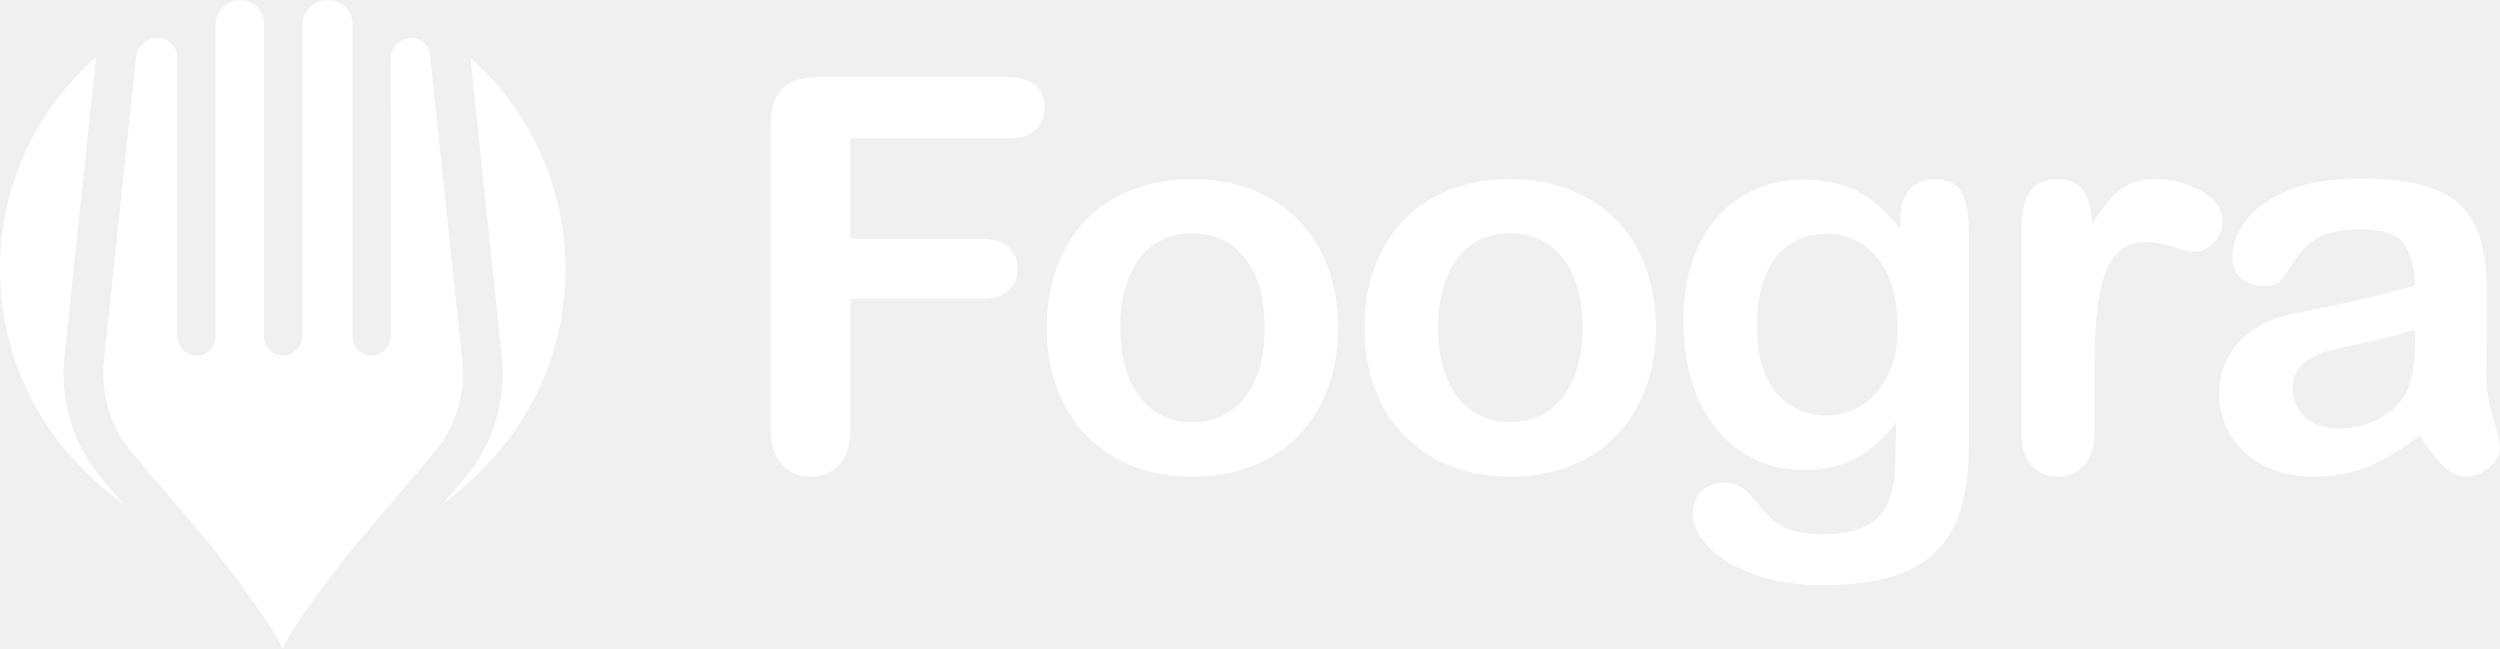
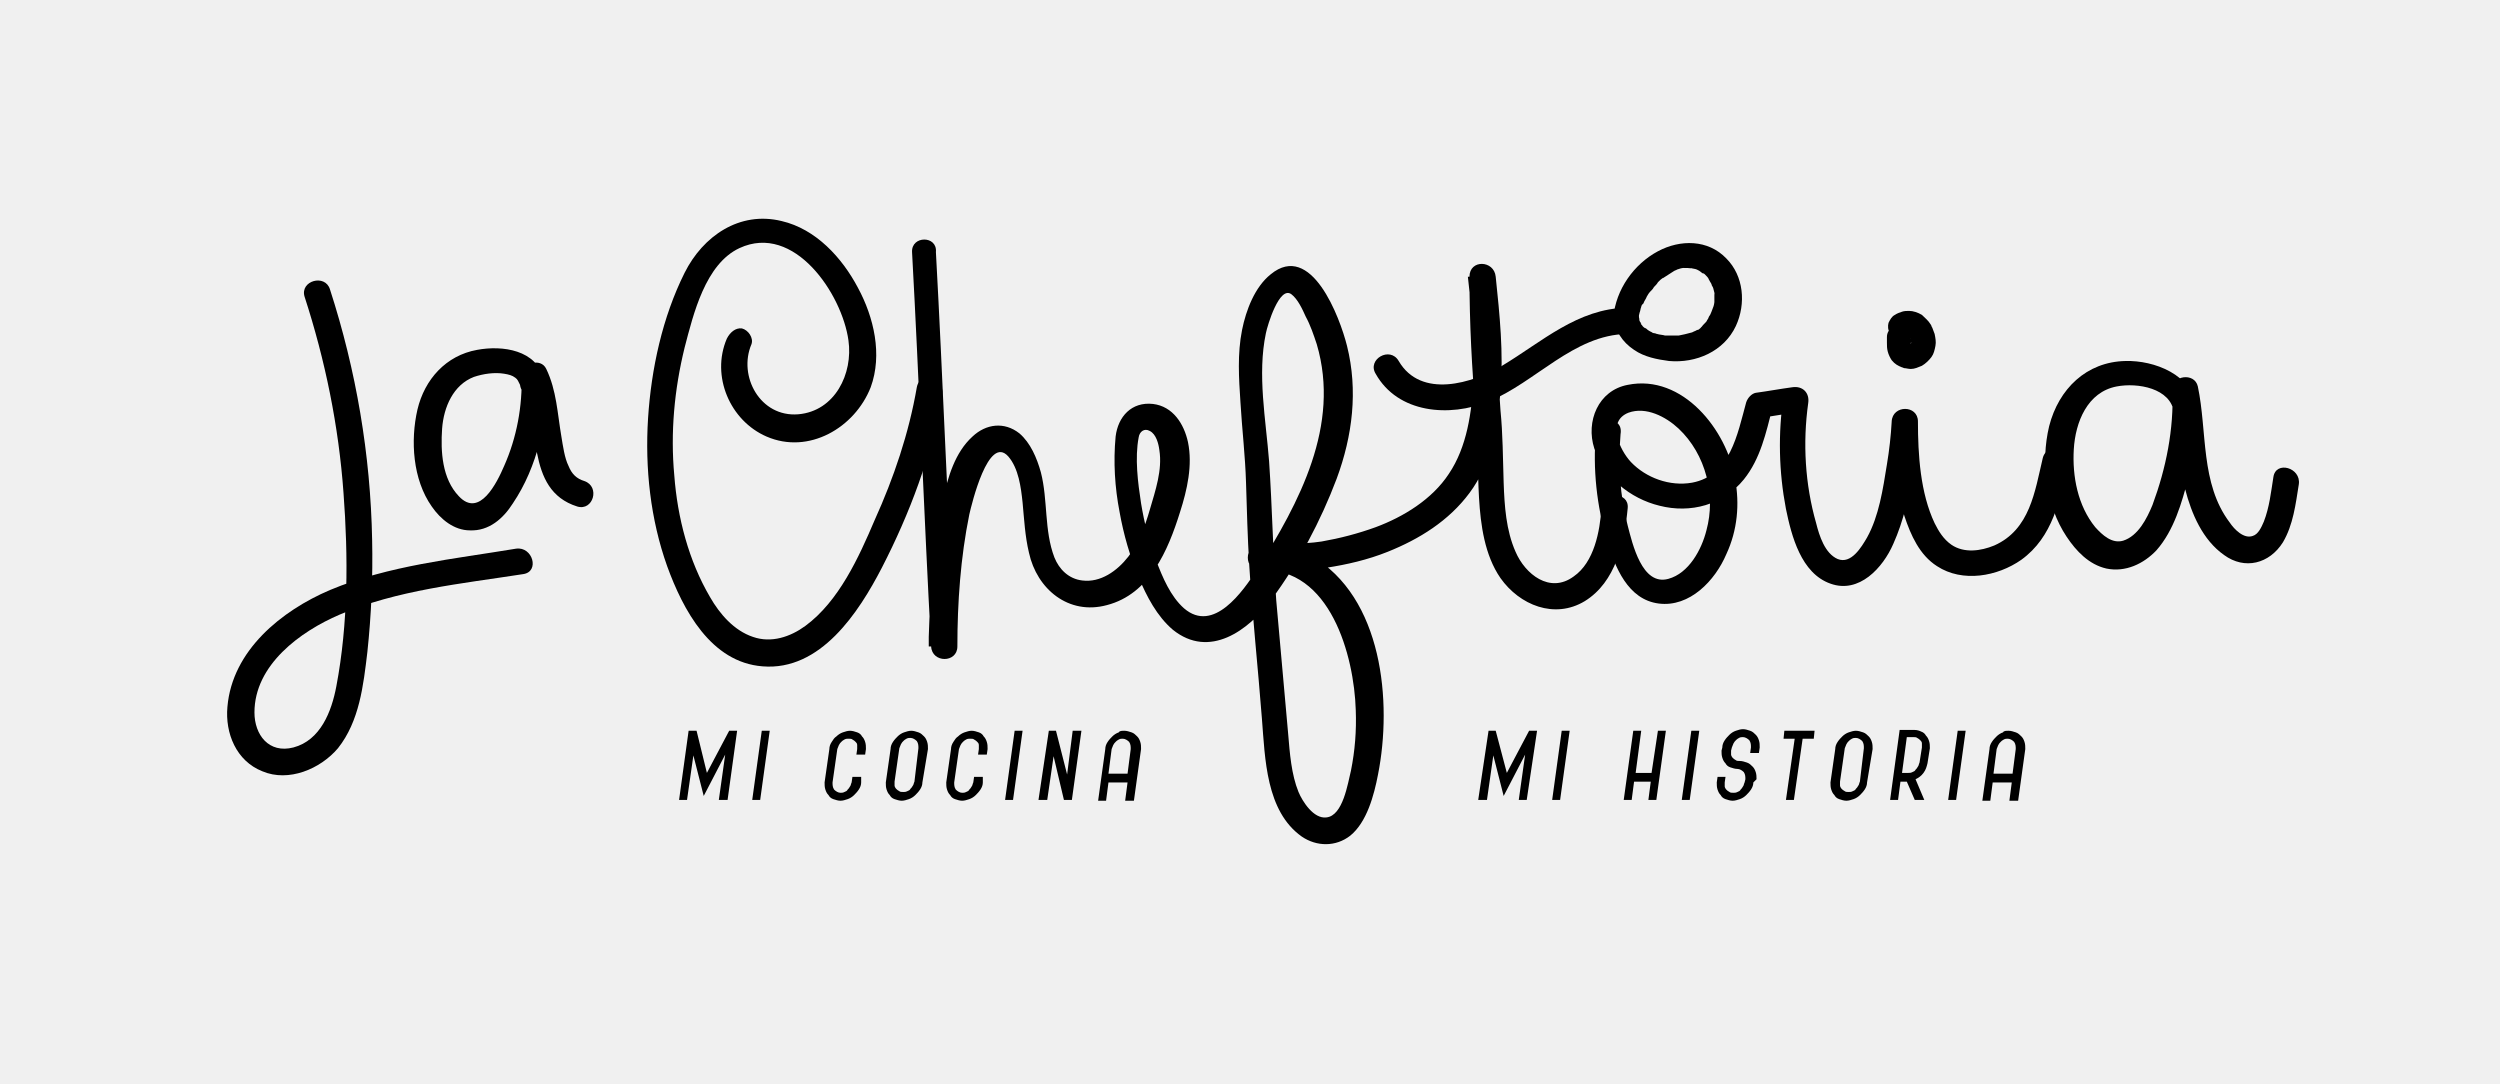
- <svg xmlns="http://www.w3.org/2000/svg" version="1.1" id="Layer_1" x="0px" y="0px" width="135px" height="35px" viewBox="0 0 135 35" enable-background="new 0 0 135 35" xml:space="preserve">
-   <g>
-     <path fill="#FFFFFF" d="M54.385,7.471h-8.466v5.427h7.078c0.656,0,1.146,0.148,1.469,0.441c0.323,0.295,0.485,0.688,0.485,1.18   c0,0.492-0.164,0.882-0.493,1.172c-0.328,0.289-0.815,0.434-1.461,0.434h-7.078v6.991c0,0.888-0.2,1.545-0.6,1.976   c-0.401,0.429-0.915,0.643-1.542,0.643c-0.637,0-1.156-0.216-1.556-0.65c-0.401-0.434-0.601-1.091-0.601-1.968V6.792   c0-0.618,0.092-1.122,0.275-1.512c0.183-0.392,0.471-0.676,0.861-0.854c0.391-0.179,0.89-0.268,1.498-0.268h10.131   c0.686,0,1.195,0.152,1.527,0.456c0.333,0.304,0.499,0.701,0.499,1.194c0,0.502-0.166,0.905-0.499,1.209   C55.58,7.32,55.071,7.471,54.385,7.471z" />
-     <path fill="#FFFFFF" d="M72.258,17.703c0,1.178-0.185,2.264-0.552,3.257c-0.366,0.994-0.896,1.848-1.591,2.562   c-0.695,0.713-1.525,1.261-2.49,1.642c-0.964,0.382-2.05,0.571-3.256,0.571c-1.197,0-2.272-0.192-3.228-0.578   c-0.956-0.386-1.783-0.938-2.482-1.657s-1.23-1.567-1.592-2.548c-0.362-0.979-0.542-2.062-0.542-3.249   c0-1.196,0.183-2.291,0.55-3.284c0.366-0.994,0.892-1.844,1.577-2.548c0.685-0.703,1.515-1.246,2.49-1.627   c0.975-0.381,2.05-0.572,3.228-0.572c1.196,0,2.282,0.193,3.256,0.579c0.975,0.386,1.81,0.936,2.504,1.65   c0.695,0.713,1.223,1.562,1.584,2.547C72.075,15.432,72.258,16.518,72.258,17.703z M68.291,17.703c0-1.61-0.354-2.865-1.063-3.762   c-0.709-0.898-1.663-1.346-2.858-1.346c-0.772,0-1.452,0.2-2.041,0.601c-0.589,0.401-1.042,0.991-1.361,1.773   c-0.318,0.782-0.477,1.693-0.477,2.734c0,1.033,0.156,1.935,0.47,2.708c0.313,0.771,0.762,1.361,1.346,1.771   c0.584,0.411,1.271,0.615,2.062,0.615c1.196,0,2.149-0.45,2.858-1.353C67.937,20.543,68.291,19.295,68.291,17.703z" />
-     <path fill="#FFFFFF" d="M89.419,17.703c0,1.178-0.184,2.264-0.551,3.257c-0.366,0.994-0.896,1.848-1.591,2.562   c-0.694,0.713-1.525,1.261-2.49,1.642c-0.965,0.382-2.051,0.571-3.256,0.571c-1.196,0-2.272-0.192-3.228-0.578   s-1.783-0.938-2.482-1.657s-1.231-1.567-1.593-2.548c-0.362-0.979-0.542-2.062-0.542-3.249c0-1.196,0.184-2.291,0.551-3.284   c0.366-0.994,0.893-1.844,1.577-2.548c0.686-0.703,1.514-1.246,2.489-1.627c0.976-0.381,2.05-0.572,3.228-0.572   c1.196,0,2.282,0.193,3.256,0.579c0.975,0.386,1.81,0.936,2.504,1.65c0.695,0.713,1.222,1.562,1.584,2.547   S89.419,16.518,89.419,17.703z M85.454,17.703c0-1.61-0.355-2.865-1.065-3.762c-0.709-0.898-1.661-1.346-2.857-1.346   c-0.772,0-1.452,0.2-2.04,0.601c-0.59,0.401-1.043,0.991-1.361,1.773c-0.319,0.782-0.479,1.693-0.479,2.734   c0,1.033,0.157,1.935,0.472,2.708c0.312,0.771,0.763,1.361,1.345,1.771c0.584,0.411,1.272,0.615,2.063,0.615   c1.196,0,2.148-0.45,2.857-1.353C85.099,20.543,85.454,19.295,85.454,17.703z" />
-     <path fill="#FFFFFF" d="M106.32,12.566v11.477c0,1.312-0.141,2.441-0.42,3.386c-0.28,0.946-0.729,1.728-1.346,2.346   c-0.617,0.617-1.426,1.075-2.424,1.375c-0.999,0.299-2.242,0.448-3.727,0.448c-1.36,0-2.577-0.19-3.647-0.571   c-1.071-0.381-1.896-0.874-2.475-1.476c-0.58-0.604-0.869-1.224-0.869-1.861c0-0.482,0.164-0.875,0.491-1.179   c0.329-0.304,0.724-0.456,1.188-0.456c0.578,0,1.086,0.256,1.52,0.767c0.213,0.261,0.431,0.523,0.658,0.789   c0.226,0.266,0.478,0.492,0.753,0.68c0.274,0.188,0.605,0.328,0.991,0.42s0.829,0.138,1.331,0.138c1.022,0,1.816-0.142,2.381-0.427   s0.961-0.683,1.186-1.194c0.228-0.511,0.36-1.059,0.398-1.643c0.039-0.584,0.068-1.521,0.087-2.815   c-0.607,0.851-1.309,1.497-2.105,1.94c-0.796,0.444-1.743,0.666-2.843,0.666c-1.322,0-2.479-0.338-3.467-1.015   c-0.99-0.675-1.749-1.62-2.28-2.836c-0.53-1.215-0.796-2.619-0.796-4.211c0-1.187,0.162-2.258,0.485-3.213   c0.323-0.956,0.784-1.76,1.383-2.417s1.288-1.151,2.068-1.484c0.782-0.333,1.642-0.499,2.577-0.499   c1.119,0,2.089,0.215,2.908,0.644c0.82,0.429,1.582,1.102,2.288,2.019v-0.536c0-0.685,0.168-1.215,0.505-1.592   c0.339-0.375,0.772-0.564,1.303-0.564c0.763,0,1.27,0.25,1.52,0.746C106.195,10.914,106.32,11.631,106.32,12.566z M94.873,17.574   c0,1.601,0.349,2.812,1.049,3.632c0.698,0.82,1.604,1.23,2.713,1.23c0.657,0,1.277-0.177,1.859-0.528   c0.585-0.353,1.06-0.883,1.427-1.592c0.366-0.709,0.549-1.57,0.549-2.584c0-1.611-0.354-2.865-1.062-3.763   c-0.71-0.896-1.644-1.345-2.801-1.345c-1.129,0-2.033,0.429-2.714,1.287C95.212,14.771,94.873,15.992,94.873,17.574z" />
-     <path fill="#FFFFFF" d="M113.105,20.034v3.299c0,0.802-0.188,1.402-0.564,1.803c-0.377,0.4-0.854,0.6-1.434,0.6   c-0.568,0-1.036-0.202-1.404-0.607c-0.366-0.405-0.549-1.003-0.549-1.795V12.334c0-1.775,0.642-2.663,1.925-2.663   c0.656,0,1.129,0.208,1.418,0.623c0.289,0.416,0.449,1.028,0.479,1.838c0.472-0.81,0.957-1.422,1.454-1.838   c0.496-0.414,1.16-0.623,1.989-0.623c0.83,0,1.636,0.208,2.417,0.623c0.782,0.416,1.173,0.965,1.173,1.65   c0,0.482-0.166,0.881-0.5,1.193c-0.332,0.314-0.691,0.47-1.077,0.47c-0.145,0-0.495-0.089-1.05-0.268   c-0.556-0.179-1.045-0.267-1.469-0.267c-0.58,0-1.052,0.151-1.418,0.455c-0.367,0.305-0.651,0.755-0.854,1.354   c-0.203,0.598-0.343,1.309-0.42,2.134C113.144,17.841,113.105,18.848,113.105,20.034z" />
-     <path fill="#FFFFFF" d="M130.672,23.507c-0.955,0.743-1.879,1.3-2.771,1.672c-0.892,0.371-1.894,0.557-3.003,0.557   c-1.013,0-1.902-0.199-2.67-0.6c-0.767-0.4-1.358-0.943-1.772-1.629c-0.416-0.685-0.623-1.428-0.623-2.228   c0-1.081,0.343-2.004,1.027-2.765c0.686-0.763,1.627-1.274,2.823-1.534c0.25-0.058,0.872-0.189,1.866-0.391   c0.994-0.203,1.846-0.388,2.555-0.557c0.709-0.169,1.479-0.375,2.308-0.616c-0.048-1.042-0.257-1.806-0.629-2.294   c-0.371-0.487-1.141-0.73-2.308-0.73c-1.004,0-1.759,0.14-2.267,0.42c-0.506,0.28-0.939,0.7-1.302,1.259   c-0.361,0.56-0.618,0.929-0.767,1.107c-0.15,0.179-0.471,0.268-0.963,0.268c-0.444,0-0.827-0.142-1.15-0.427   s-0.485-0.648-0.485-1.092c0-0.694,0.246-1.371,0.738-2.026c0.492-0.657,1.259-1.196,2.302-1.622   c1.041-0.425,2.34-0.636,3.894-0.636c1.736,0,3.101,0.205,4.096,0.614c0.993,0.411,1.695,1.06,2.105,1.947   c0.409,0.888,0.615,2.064,0.615,3.531c0,0.927-0.004,1.713-0.008,2.359c-0.005,0.646-0.012,1.364-0.021,2.156   c0,0.742,0.123,1.518,0.368,2.323c0.247,0.806,0.37,1.323,0.37,1.556c0,0.405-0.191,0.773-0.572,1.107   c-0.382,0.332-0.812,0.498-1.295,0.498c-0.405,0-0.806-0.189-1.201-0.571C131.536,24.783,131.116,24.231,130.672,23.507z    M130.411,17.791c-0.578,0.211-1.42,0.436-2.525,0.672c-1.104,0.237-1.868,0.41-2.294,0.521c-0.425,0.111-0.83,0.328-1.216,0.651   s-0.578,0.775-0.578,1.354c0,0.599,0.227,1.106,0.68,1.526c0.454,0.42,1.047,0.63,1.78,0.63c0.781,0,1.503-0.171,2.164-0.514   c0.66-0.342,1.146-0.784,1.455-1.324c0.356-0.599,0.534-1.582,0.534-2.952V17.791z" />
-   </g>
-   <g>
-     <path fill="#FFFFFF" d="M5.519,25.867L6.7,27.262c-0.824-0.607-1.675-1.33-2.556-2.268C1.575,22.266,0,18.588,0,14.537   C0,9.97,2.004,5.869,5.189,3.078L3.471,19.339c-0.049,0.479-0.056,0.938-0.014,1.374C3.557,22.624,4.266,24.406,5.519,25.867z" />
-     <path fill="#FFFFFF" d="M23.419,24.471l-3.922,4.603c-0.606,0.718-3.433,4.252-4.23,5.927l-0.007-0.007   c-0.715-1.503-3.581-5.204-4.188-5.92L7.15,24.471c-0.945-1.108-1.489-2.469-1.553-3.914c-0.036-0.322-0.029-0.658,0.007-0.996   L7.343,3.12C7.4,2.512,7.895,2.054,8.496,2.054c0.007,0,0.007,0,0.014,0h0.008c0.586,0,1.066,0.479,1.059,1.066v15.054   c0,0.078,0.007,0.164,0.036,0.229c0.101,0.457,0.508,0.801,0.995,0.801c0.573,0,1.03-0.465,1.03-1.029V1.346   c0-0.358,0.144-0.701,0.395-0.944C12.289,0.144,12.633,0,12.983,0c0.708,0.007,1.274,0.573,1.274,1.274v16.899   c0,0.564,0.458,1.022,1.023,1.022c0.008,0,0.008,0,0.008,0c0.565,0,1.03-0.466,1.03-1.03V1.41c0-0.78,0.616-1.403,1.389-1.403   c0,0,0.007,0,0.014,0h0.021c0.344,0,0.673,0.137,0.91,0.38c0.25,0.243,0.386,0.579,0.386,0.937L19.031,17.55l0.007,0.616   c0,0.564,0.458,1.03,1.031,1.03c0,0,0.007,0,0.015,0c0.551,0,1.009-0.458,1.009-1.022l0.008-0.123L21.093,3.178   c0-0.301,0.115-0.58,0.329-0.794c0.208-0.215,0.501-0.337,0.802-0.337c0.516,0,0.945,0.394,0.995,0.909l1.753,16.604   c0.007,0.072,0.015,0.15,0.015,0.236C25.086,21.494,24.529,23.176,23.419,24.471z" />
-     <path fill="#FFFFFF" d="M30.534,14.537c0,4.051-1.575,7.723-4.144,10.457c-0.852,0.908-1.675,1.617-2.47,2.204l1.138-1.339   c1.453-1.696,2.19-3.871,2.076-6.126c-0.007-0.165-0.015-0.308-0.029-0.408L25.402,3.12C28.551,5.919,30.534,10,30.534,14.537z" />
-   </g>
+ <svg xmlns="http://www.w3.org/2000/svg" version="1.1" id="Capa_1" x="0px" y="0px" viewBox="0 0 314.4 136.3" style="enable-background:new 0 0 314.4 136.3;" xml:space="preserve">
+   <path style="fill=:#03fc7f;" d="M237.3,42.4c0,0.2,0,0.4,0,0.7c0,0.4,0,0.7,0.1,1.1c0.1,0.4,0.3,0.8,0.5,1.1c0.4,0.5,0.8,0.7,1.3,0.9c0.1,0,0.2,0.1,0.3,0.1  c0.2,0,0.5,0.1,0.8,0.1c0.5,0,0.9-0.2,1.4-0.4c0.5-0.3,0.9-0.7,1.2-1.1c0.3-0.4,0.4-0.9,0.5-1.4c0.1-0.5,0-1-0.1-1.5  c-0.1-0.3-0.2-0.5-0.3-0.8c-0.1-0.1-0.1-0.3-0.2-0.4c-0.3-0.5-0.7-0.8-1.1-1.2c-0.5-0.3-1.1-0.5-1.6-0.5c-0.3,0-0.6,0-0.9,0.1  c-0.3,0.1-0.6,0.2-0.9,0.4c-0.4,0.2-0.6,0.6-0.8,1c-0.1,0.4-0.1,0.9,0.2,1.3c0.5,0.8,1.5,1,2.3,0.6c0.1,0,0.2-0.1,0.2-0.1  c-0.1,0.1-0.3,0.1-0.4,0.2c0.2-0.1,0.3-0.1,0.5-0.1l-0.4,0.1c0.1,0,0.3,0,0.4,0l-0.4-0.1c0.1,0,0.3,0.1,0.4,0.1l-0.4-0.2  c0.1,0.1,0.2,0.1,0.4,0.2c-0.1-0.1-0.2-0.2-0.3-0.3c0.1,0.1,0.3,0.2,0.4,0.4c-0.1-0.1-0.2-0.2-0.3-0.3c0.1,0.2,0.2,0.4,0.3,0.5  c-0.1-0.1-0.1-0.3-0.2-0.4c0.1,0.2,0.1,0.4,0.2,0.6l-0.1-0.4c0,0.2,0,0.4,0,0.6l0.1-0.4c0,0.2-0.1,0.3-0.1,0.5  c0.1-0.1,0.1-0.3,0.2-0.4c-0.1,0.1-0.1,0.2-0.2,0.3c0.1-0.1,0.2-0.2,0.3-0.3c-0.1,0.1-0.2,0.2-0.3,0.3c0.1-0.1,0.2-0.2,0.3-0.3  c-0.1,0.1-0.3,0.2-0.4,0.2c0.1-0.1,0.3-0.1,0.4-0.2c-0.1,0.1-0.3,0.1-0.4,0.1l0.4-0.1c-0.1,0-0.2,0-0.4,0l0.4,0.1  c-0.1,0-0.2,0-0.3-0.1l0.4,0.2c-0.1,0-0.2-0.1-0.3-0.2c0.1,0.1,0.2,0.2,0.3,0.3c-0.1-0.1-0.1-0.1-0.2-0.2c0.1,0.1,0.2,0.2,0.3,0.3  c0-0.1-0.1-0.1-0.1-0.2c0.1,0.1,0.1,0.3,0.2,0.4c0-0.1-0.1-0.2-0.1-0.4c0,0.1,0,0.3,0.1,0.4c0-0.4,0-0.8,0-1.3  c0-0.4-0.2-0.9-0.5-1.2c-0.3-0.3-0.8-0.5-1.2-0.5c-0.4,0-0.9,0.2-1.2,0.5C237.5,41.5,237.3,41.9,237.3,42.4" />
+   <path style="fill=:#03fc7f;" d="M38.3,37.3c2.6,8,4.3,16.3,4.9,24.7c0.6,8,0.6,16.4-0.9,24.3c-0.6,3.2-2,6.8-5.4,7.7c-3.1,0.8-4.9-1.6-4.9-4.4  c0-6,5.8-10.2,10.7-12.3c7.2-3.1,15.4-3.9,23.1-5.1c2.1-0.3,1.2-3.5-0.9-3.2c-7.8,1.3-16,2.1-23.4,5.2c-6.1,2.6-12.3,7.6-12.9,14.7  c-0.3,3.3,1.1,6.8,4.4,8.1c3.3,1.4,7.3-0.3,9.5-2.9c2.7-3.4,3.2-7.9,3.7-12.1c0.5-4.7,0.7-9.4,0.6-14.1c-0.2-10.7-2-21.3-5.3-31.5  C40.9,34.4,37.7,35.3,38.3,37.3" />
+   <path style="fill=:#03fc7f;" d="M68.4,47.7C67.5,44,63.2,43.4,60,44c-3.9,0.7-6.6,3.7-7.5,7.5c-0.9,3.9-0.6,8.8,1.8,12.2c1.1,1.6,2.8,3,4.8,3  c2.4,0.1,4.2-1.5,5.4-3.4c3.1-4.6,4.4-10.5,4.3-16l-3.1,0.8c2.4,5,0.2,13.5,6.9,15.6c2,0.6,2.9-2.5,0.9-3.2c-1-0.3-1.6-0.9-2-1.9  c-0.5-1-0.7-2.5-0.9-3.7c-0.5-2.9-0.6-5.8-1.9-8.5c-0.7-1.5-3.1-0.7-3.1,0.8c0.1,3.9-0.6,7.8-2.2,11.4c-0.9,2.1-3.1,6.6-5.7,3.8  c-2.1-2.2-2.3-5.6-2.1-8.5c0.2-2.7,1.4-5.5,4-6.5c1.2-0.4,2.6-0.6,3.8-0.4c0.6,0.1,1,0.2,1.4,0.5c0.3,0.2,0.4,0.5,0.6,0.9  C65.7,50.6,68.8,49.7,68.4,47.7" />
+   <path style="fill=:#03fc7f;" d="M114.7,31.7c0.9,16.5,1.5,33.1,2.4,49.6c0.1,2.1,3.3,2.1,3.3,0c0-5.5,0.4-11.2,1.5-16.6c0.3-1.3,2.4-10.1,4.9-7.3  c1.3,1.5,1.6,3.9,1.8,5.8c0.2,2.1,0.3,4.2,0.8,6.3c1,4.6,5,7.9,9.8,6.6c5.4-1.4,7.7-6.9,9.2-11.7c0.9-2.8,1.6-5.9,1-8.8  c-0.5-2.3-1.9-4.5-4.4-4.8c-2.7-0.3-4.4,1.6-4.7,4.1c-0.3,3.2-0.1,6.4,0.5,9.5c0.5,2.8,1.3,5.6,2.4,8.2c1,2.4,2.3,4.9,4.3,6.6  c4.6,3.7,9.5,0.1,12.4-3.8c3.4-4.6,6.2-9.9,8.2-15.2c2-5.4,2.7-11.1,1.3-16.7c-0.9-3.6-4.5-13.2-9.6-9c-2,1.6-3.1,4.5-3.6,7  c-0.6,3-0.4,6.1-0.2,9.1c0.2,3.4,0.6,6.7,0.7,10.1c0.1,3.4,0.2,6.9,0.4,10.3c0.4,6.5,1.1,12.9,1.6,19.4c0.4,5,0.5,11.6,5,14.8  c1.9,1.3,4.3,1.3,6.1-0.1c2.1-1.7,3-5.1,3.5-7.7c1.8-9.1,0.6-22.3-8.4-27.5c-1.9-1.1-4-1.6-6.2-1.5v3.3c2.7-0.1,5.4,0.1,8.1-0.3  c2.6-0.4,5.2-1,7.7-2c4-1.6,7.7-3.9,10.3-7.4c2.7-3.6,3.6-8.4,3.9-12.8c0.4-4.8-0.1-9.6-0.6-14.4c-0.2-2.1-3.3-2.2-3.3,0  c0,5.8,0.3,11.6,0.8,17.3c0.3,3.5,0.2,7,0.4,10.5c0.2,3.4,0.7,7.2,2.7,10.1c2.4,3.4,6.8,5.2,10.6,2.9c3.9-2.4,5-7.4,5.4-11.7  c0.2-2.1-3.1-2.1-3.3,0c-0.2,2.9-0.9,6.8-3.5,8.6c-3,2.2-6.1-0.3-7.3-3.1c-1.2-2.7-1.4-5.8-1.5-8.7c-0.1-3.1-0.1-6.1-0.4-9.1  c-0.4-5.6-0.7-11.2-0.8-16.8h-3.3c0.5,4.3,0.9,8.7,0.7,13c-0.2,4-0.8,8.4-3.1,11.8c-2.1,3.2-5.7,5.4-9.2,6.7  c-2.2,0.8-4.5,1.4-6.8,1.8c-2.6,0.4-5.1,0.2-7.7,0.3c-2.1,0.1-2.1,3.4,0,3.3c8.8-0.4,11.8,10.8,12,17.6c0.1,2.6-0.1,5.1-0.6,7.6  c-0.4,1.6-1,5.7-3.1,5.9c-1.6,0.2-3-2-3.5-3.2c-0.9-2.2-1.1-4.9-1.3-7.3c-0.5-5.6-1-11.2-1.5-16.8c-0.4-5.8-0.5-11.6-0.9-17.5  c-0.4-5.2-1.5-10.9-0.4-16.1c0.2-1,1.7-6,3.2-4.9c0.8,0.6,1.4,1.9,1.8,2.8c0.6,1.1,1,2.3,1.4,3.5c3,10.2-2.2,19.9-7.5,28.3  c-1.8,2.8-5.5,8.1-9.2,4.9c-1.7-1.5-2.7-3.9-3.5-6c-0.9-2.3-1.5-4.8-1.9-7.2c-0.4-2.6-0.8-5.7-0.3-8.3c0.1-0.7,0.7-1.2,1.4-0.8  c0.8,0.4,1.1,1.6,1.2,2.4c0.4,2.5-0.5,5.1-1.2,7.5c-0.6,2.1-1.4,4.2-2.7,5.9c-1.4,1.8-3.5,3.3-5.8,3c-1.7-0.2-2.9-1.4-3.5-2.9  c-1.3-3.4-0.8-7.2-1.7-10.7c-0.5-1.8-1.3-3.7-2.7-4.9c-1.9-1.5-4.2-1.2-5.9,0.4c-2.2,2-3.1,5.1-3.7,7.9c-1.3,5.6-1.6,11.5-1.8,17.3  c0,0.4,0,0.8,0,1.2h3.3c-0.9-16.5-1.5-33.1-2.4-49.6C117.9,29.6,114.6,29.6,114.7,31.7" />
+   <path style="fill=:#03fc7f;" d="M200.7,54.4c-0.4,4.6,0.1,9.2,1.4,13.6c1,3.3,2.6,7.4,6.5,7.9c3.9,0.5,7.1-2.9,8.5-6.2c1.4-3,1.7-6.3,1.1-9.5  c-1-6.1-6.6-13.2-13.5-11.8c-3.7,0.7-5.3,4.6-4.2,8c1.2,3.6,4.5,6.3,8.2,7.2c3.9,1,8-0.1,10.6-3.3c2.1-2.6,2.8-5.9,3.6-9  c-0.4,0.4-0.8,0.8-1.2,1.2c1.5-0.2,3.1-0.5,4.6-0.7c-0.7-0.7-1.4-1.4-2-2c-0.7,4.7-0.6,9.5,0.3,14.2c0.7,3.4,1.9,8.1,5.6,9.4  c3.6,1.3,6.6-2,7.9-5c1.3-2.9,2-6,2.4-9.1c0.3-2.1,0.6-4.3,0.7-6.4h-3.3c-0.1,4,0.4,8.2,1.6,12c0.8,2.4,1.9,4.9,4.1,6.3  c3.2,2.1,7.6,1.3,10.6-0.8c4-2.9,4.8-7.5,5.9-11.9c0.5-2.1-2.7-2.9-3.2-0.9c-1,4.2-1.6,9-6.1,11c-1.7,0.7-3.8,1-5.4-0.1  c-1-0.7-1.6-1.7-2.1-2.7c-1.8-3.8-2.1-8.6-2.1-12.8c0-2.1-3.2-2.1-3.3,0c-0.1,1.8-0.3,3.6-0.6,5.4c-0.5,3.1-1,6.5-2.5,9.2  c-0.7,1.2-2,3.4-3.7,2.7c-1.6-0.7-2.3-2.9-2.7-4.5c-1.4-4.9-1.7-10.1-1-15.1c0.2-1.3-0.7-2.2-2-2c-1.5,0.2-3.1,0.5-4.6,0.7  c-0.5,0.1-1,0.6-1.2,1.2c-1.1,4-2,9.2-6.8,10.1c-2.8,0.5-5.8-0.6-7.7-2.6c-1.4-1.5-3.1-5.1-0.3-6.2c2.2-0.8,4.7,0.5,6.3,2  c1.7,1.6,2.9,3.7,3.5,6c0.6,2.2,0.6,4.6,0,6.8c-0.6,2.4-2.2,5.4-4.8,6.1c-3.3,0.9-4.5-4.4-5.1-6.7c-1-3.8-1.2-7.7-0.9-11.5  C204.2,52.3,200.9,52.3,200.7,54.4" />
+   <path style="fill=:#03fc7f;" d="M276.3,51.3c-0.6-4.2-5.4-6-9-5.9c-4.9,0.1-8.4,3.5-9.6,8.2c-1.1,4.6-0.4,10,2.2,13.9c1.2,1.8,2.8,3.5,5,4  c2.4,0.5,4.7-0.6,6.3-2.3c2.2-2.5,3.2-6,4-9.1c0.9-3.5,1.3-7.1,1.2-10.8c-1.1,0.1-2.2,0.3-3.2,0.4c0.8,3.9,0.5,7.9,1.6,11.8  c0.8,3.1,2.2,6.4,4.9,8.3c2.6,1.9,5.7,1.1,7.4-1.6c1.3-2.2,1.6-4.8,2-7.3c0.3-2.1-2.9-3-3.2-0.9c-0.3,1.9-0.5,3.8-1.2,5.6  c-0.3,0.7-0.7,1.6-1.4,1.8c-1.1,0.4-2.3-0.8-2.9-1.7c-3.7-4.9-2.8-11.4-4-17.1c-0.4-1.8-3.3-1.4-3.2,0.4c0.2,5-0.8,9.9-2.5,14.5  c-0.7,1.7-1.8,3.9-3.7,4.5c-1.4,0.4-2.6-0.7-3.5-1.7c-2.2-2.7-2.9-6.4-2.7-9.8c0.2-3.4,1.7-7.2,5.4-7.9c2.6-0.5,6.8,0.2,7.2,3.3  c0.1,0.9,1.2,1.4,2,1.2C276.2,53.1,276.5,52.2,276.3,51.3" />
+   <path style="fill=:#03fc7f;" d="M173,47c2.8,5,9.3,5.5,14.2,3.5c5.9-2.4,10.7-8.4,17.4-8.5c2.1,0,2.1-3.3,0-3.3c-6.2,0.1-10.7,4.3-15.7,7.3  c-3.7,2.2-10.2,4.2-13-0.6C174.8,43.5,171.9,45.2,173,47" />
+   <path style="fill=:#03fc7f;" d="M91.4,42.6c-2,4.7,0.4,10.3,5,12.3c5.3,2.3,11.1-1.1,13.1-6.2c1.5-4.1,0.4-8.8-1.6-12.5c-2-3.8-5.3-7.4-9.6-8.4  c-5.3-1.3-9.9,1.9-12.2,6.5c-2.8,5.6-4.2,12.1-4.6,18.3c-0.4,6.3,0.3,12.7,2.4,18.6c2,5.5,5.5,12.1,12,12.6  c7.3,0.6,12.1-6.8,15-12.4c3.5-6.8,6.3-14.2,7.6-21.8c0.3-2.1-2.8-3-3.2-0.9c-1,5.8-2.9,11.4-5.3,16.7c-2,4.7-4.5,10.2-8.7,13.3  c-1.9,1.4-4.3,2.2-6.6,1.4c-2.4-0.8-4.2-2.9-5.4-5c-2.7-4.6-4.1-10-4.5-15.3c-0.5-5.4,0-10.8,1.3-16.1c1.1-4.2,2.6-10.5,6.9-12.5  c6.9-3.2,12.9,5.8,13.7,11.6c0.6,4.2-1.7,8.9-6.3,9.3c-4.8,0.4-7.6-4.8-5.9-8.8c0.3-0.8-0.4-1.8-1.2-2  C92.5,41.2,91.8,41.8,91.4,42.6" />
+   <polygon points="192,100.6 191,100.6 191.8,94.9 189.1,100.1 187.8,95 187,100.6 185.9,100.6 187.2,91.9 188.1,91.9 189.5,97.2   192.3,91.9 193.3,91.9 " />
+   <polygon points="196.2,100.6 195.2,100.6 196.4,91.9 197.4,91.9 " />
+   <polygon points="208.3,100.6 207.3,100.6 207.6,98.3 205.5,98.3 205.2,100.6 204.2,100.6 205.4,91.9 206.4,91.9 205.7,97.2   207.7,97.2 208.5,91.9 209.5,91.9 " />
+   <polygon points="212.5,100.6 211.5,100.6 212.7,91.9 213.7,91.9 " />
+   <path style="fill=:#03fc7f;" d="M220.5,98.4c0,0.3-0.1,0.6-0.3,0.9c-0.2,0.3-0.4,0.5-0.6,0.7c-0.2,0.2-0.5,0.4-0.8,0.5c-0.3,0.1-0.6,0.2-0.9,0.2  c-0.3,0-0.6-0.1-0.9-0.2c-0.3-0.1-0.5-0.3-0.6-0.5c-0.2-0.2-0.3-0.4-0.4-0.7c-0.1-0.3-0.1-0.6-0.1-0.9l0.1-0.7h1l-0.1,0.7  c0,0.2,0,0.3,0,0.5c0,0.1,0.1,0.3,0.2,0.4c0.1,0.1,0.2,0.2,0.4,0.3c0.1,0.1,0.3,0.1,0.5,0.1c0.2,0,0.3,0,0.5-0.1  c0.2-0.1,0.3-0.1,0.4-0.3c0.1-0.1,0.2-0.2,0.3-0.4c0.1-0.1,0.1-0.3,0.2-0.5l0.1-0.4c0-0.3,0-0.6-0.2-0.9c-0.2-0.2-0.5-0.4-0.8-0.4  c-0.3,0-0.6-0.1-0.9-0.2c-0.3-0.1-0.5-0.3-0.6-0.5c-0.2-0.2-0.3-0.4-0.4-0.7c-0.1-0.3-0.1-0.6-0.1-0.9l0.1-0.4  c0-0.3,0.1-0.6,0.3-0.9c0.2-0.3,0.4-0.5,0.6-0.7c0.2-0.2,0.5-0.4,0.8-0.5c0.3-0.1,0.6-0.2,0.9-0.2c0.3,0,0.6,0.1,0.9,0.2  c0.3,0.1,0.5,0.3,0.7,0.5c0.2,0.2,0.3,0.4,0.4,0.7c0.1,0.3,0.1,0.6,0.1,0.9l-0.1,0.7h-1.1l0.1-0.7c0-0.3,0-0.6-0.2-0.9  c-0.2-0.2-0.5-0.4-0.8-0.4c-0.2,0-0.3,0-0.5,0.1c-0.2,0.1-0.3,0.2-0.4,0.3c-0.1,0.1-0.2,0.2-0.3,0.4c-0.1,0.2-0.1,0.3-0.2,0.5  l-0.1,0.4c0,0.2,0,0.3,0,0.5c0,0.1,0.1,0.3,0.2,0.4c0.1,0.1,0.2,0.2,0.4,0.3c0.1,0.1,0.3,0.1,0.5,0.1c0.3,0,0.6,0.1,0.9,0.2  c0.3,0.1,0.5,0.3,0.7,0.5c0.2,0.2,0.3,0.4,0.4,0.7c0.1,0.3,0.1,0.6,0.1,0.9L220.5,98.4z" />
+   <polygon points="228.1,92.9 226.7,92.9 225.6,100.6 224.6,100.6 225.7,92.9 224.3,92.9 224.4,91.9 228.2,91.9 " />
+   <path style="fill=:#03fc7f;" d="M234.8,98.4c0,0.3-0.1,0.6-0.3,0.9c-0.2,0.3-0.4,0.5-0.6,0.7c-0.2,0.2-0.5,0.4-0.8,0.5c-0.3,0.1-0.6,0.2-0.9,0.2  c-0.3,0-0.6-0.1-0.9-0.2c-0.3-0.1-0.5-0.3-0.6-0.5c-0.2-0.2-0.3-0.4-0.4-0.7c-0.1-0.3-0.1-0.6-0.1-0.9l0.6-4.2  c0-0.3,0.1-0.6,0.3-0.9c0.2-0.3,0.4-0.5,0.6-0.7c0.2-0.2,0.5-0.4,0.8-0.5c0.3-0.1,0.6-0.2,0.9-0.2c0.3,0,0.6,0.1,0.9,0.2  c0.3,0.1,0.5,0.3,0.7,0.5c0.2,0.2,0.3,0.4,0.4,0.7c0.1,0.3,0.1,0.6,0.1,0.9L234.8,98.4z M234.4,94.1c0-0.3,0-0.6-0.2-0.9  c-0.2-0.2-0.5-0.4-0.8-0.4c-0.2,0-0.3,0-0.5,0.1c-0.2,0.1-0.3,0.2-0.4,0.3c-0.1,0.1-0.2,0.2-0.3,0.4c-0.1,0.2-0.1,0.3-0.2,0.5  l-0.6,4.2c0,0.2,0,0.3,0,0.5c0,0.1,0.1,0.3,0.2,0.4c0.1,0.1,0.2,0.2,0.4,0.3c0.1,0.1,0.3,0.1,0.5,0.1c0.2,0,0.3,0,0.5-0.1  c0.2-0.1,0.3-0.1,0.4-0.3c0.1-0.1,0.2-0.2,0.3-0.4c0.1-0.1,0.1-0.3,0.2-0.5L234.4,94.1z" />
+   <path style="fill=:#03fc7f;" d="M239,98.3l-0.3,2.3h-1l1.2-8.8h1.9c0.3,0,0.6,0.1,0.8,0.2c0.3,0.1,0.5,0.3,0.6,0.5c0.2,0.2,0.3,0.4,0.4,0.7  c0.1,0.3,0.1,0.6,0.1,0.9l-0.3,1.9c-0.1,0.4-0.2,0.8-0.5,1.2c-0.3,0.4-0.6,0.6-1,0.8l1.1,2.6h-1.2l-1-2.3H239z M239.2,97.2h0.8  c0.2,0,0.3,0,0.5-0.1c0.2-0.1,0.3-0.1,0.4-0.3c0.1-0.1,0.2-0.2,0.3-0.4c0.1-0.1,0.1-0.3,0.2-0.5l0.3-1.9c0-0.2,0-0.3,0-0.5  c0-0.2-0.1-0.3-0.2-0.4c-0.1-0.1-0.2-0.2-0.4-0.3c-0.1-0.1-0.3-0.1-0.5-0.1h-0.8L239.2,97.2z" />
+   <polygon points="246,100.6 245,100.6 246.2,91.9 247.2,91.9 " />
+   <path style="fill=:#03fc7f;" d="M252.6,91.9c0.3,0,0.6,0.1,0.9,0.2c0.3,0.1,0.5,0.3,0.7,0.5c0.2,0.2,0.3,0.4,0.4,0.7c0.1,0.3,0.1,0.6,0.1,0.9l-0.9,6.5h-1.1  l0.3-2.3h-2.4l-0.3,2.3h-1l0.9-6.5c0-0.3,0.1-0.6,0.3-0.9c0.2-0.3,0.4-0.5,0.6-0.7c0.2-0.2,0.5-0.4,0.8-0.5  C252,91.9,252.3,91.9,252.6,91.9 M250.7,97.3h2.4l0.4-3.1c0-0.3,0-0.6-0.2-0.9c-0.2-0.2-0.5-0.4-0.8-0.4c-0.2,0-0.3,0-0.5,0.1  c-0.2,0.1-0.3,0.2-0.4,0.3c-0.1,0.1-0.2,0.2-0.3,0.4c-0.1,0.2-0.1,0.3-0.2,0.5L250.7,97.3z" />
+   <polygon points="91.5,100.6 90.4,100.6 91.2,94.9 88.5,100.1 87.2,95 86.4,100.6 85.4,100.6 86.6,91.9 87.6,91.9 88.9,97.2   91.7,91.9 92.7,91.9 " />
+   <polygon points="95.6,100.6 94.6,100.6 95.8,91.9 96.8,91.9 " />
+   <path style="fill=:#03fc7f;" d="M108.3,98.4c0,0.3-0.1,0.6-0.3,0.9c-0.2,0.3-0.4,0.5-0.6,0.7c-0.2,0.2-0.5,0.4-0.8,0.5c-0.3,0.1-0.6,0.2-0.9,0.2  c-0.3,0-0.6-0.1-0.9-0.2c-0.3-0.1-0.5-0.3-0.6-0.5c-0.2-0.2-0.3-0.4-0.4-0.7c-0.1-0.3-0.1-0.6-0.1-0.9l0.6-4.2  c0-0.3,0.1-0.6,0.3-0.9c0.2-0.3,0.3-0.5,0.6-0.7c0.2-0.2,0.5-0.4,0.8-0.5c0.3-0.1,0.6-0.2,0.9-0.2c0.3,0,0.6,0.1,0.9,0.2  c0.3,0.1,0.5,0.3,0.6,0.5c0.2,0.2,0.3,0.4,0.4,0.7c0.1,0.3,0.1,0.6,0.1,0.9l-0.1,0.7h-1.1l0.1-0.7c0-0.2,0-0.3,0-0.5  c0-0.2-0.1-0.3-0.2-0.4c-0.1-0.1-0.2-0.2-0.4-0.3c-0.1-0.1-0.3-0.1-0.5-0.1c-0.2,0-0.3,0-0.5,0.1c-0.2,0.1-0.3,0.2-0.4,0.3  c-0.1,0.1-0.2,0.2-0.3,0.4c-0.1,0.2-0.1,0.3-0.2,0.5l-0.6,4.2c0,0.3,0,0.6,0.2,0.9c0.2,0.2,0.5,0.4,0.8,0.4c0.2,0,0.3,0,0.5-0.1  c0.2-0.1,0.3-0.1,0.4-0.3c0.1-0.1,0.2-0.2,0.3-0.4c0.1-0.1,0.1-0.3,0.2-0.5l0.1-0.7h1.1L108.3,98.4z" />
+   <path style="fill=:#03fc7f;" d="M116,98.4c0,0.3-0.1,0.6-0.3,0.9c-0.2,0.3-0.4,0.5-0.6,0.7c-0.2,0.2-0.5,0.4-0.8,0.5c-0.3,0.1-0.6,0.2-0.9,0.2  c-0.3,0-0.6-0.1-0.9-0.2c-0.3-0.1-0.5-0.3-0.6-0.5c-0.2-0.2-0.3-0.4-0.4-0.7c-0.1-0.3-0.1-0.6-0.1-0.9l0.6-4.2  c0-0.3,0.1-0.6,0.3-0.9c0.2-0.3,0.4-0.5,0.6-0.7c0.2-0.2,0.5-0.4,0.8-0.5c0.3-0.1,0.6-0.2,0.9-0.2c0.3,0,0.6,0.1,0.9,0.2  c0.3,0.1,0.5,0.3,0.7,0.5c0.2,0.2,0.3,0.4,0.4,0.7c0.1,0.3,0.1,0.6,0.1,0.9L116,98.4z M115.5,94.1c0-0.3,0-0.6-0.2-0.9  c-0.2-0.2-0.5-0.4-0.8-0.4c-0.2,0-0.3,0-0.5,0.1c-0.2,0.1-0.3,0.2-0.4,0.3c-0.1,0.1-0.2,0.2-0.3,0.4c-0.1,0.2-0.1,0.3-0.2,0.5  l-0.6,4.2c0,0.2,0,0.3,0,0.5c0,0.1,0.1,0.3,0.2,0.4c0.1,0.1,0.2,0.2,0.4,0.3c0.1,0.1,0.3,0.1,0.5,0.1c0.2,0,0.3,0,0.5-0.1  c0.2-0.1,0.3-0.1,0.4-0.3c0.1-0.1,0.2-0.2,0.3-0.4c0.1-0.1,0.1-0.3,0.2-0.5L115.5,94.1z" />
+   <path style="fill=:#03fc7f;" d="M123.6,98.4c0,0.3-0.1,0.6-0.3,0.9c-0.2,0.3-0.4,0.5-0.6,0.7c-0.2,0.2-0.5,0.4-0.8,0.5c-0.3,0.1-0.6,0.2-0.9,0.2  c-0.3,0-0.6-0.1-0.9-0.2c-0.3-0.1-0.5-0.3-0.6-0.5c-0.2-0.2-0.3-0.4-0.4-0.7c-0.1-0.3-0.1-0.6-0.1-0.9l0.6-4.2  c0-0.3,0.1-0.6,0.3-0.9c0.2-0.3,0.3-0.5,0.6-0.7c0.2-0.2,0.5-0.4,0.8-0.5c0.3-0.1,0.6-0.2,0.9-0.2c0.3,0,0.6,0.1,0.9,0.2  c0.3,0.1,0.5,0.3,0.6,0.5c0.2,0.2,0.3,0.4,0.4,0.7c0.1,0.3,0.1,0.6,0.1,0.9l-0.1,0.7H123l0.1-0.7c0-0.2,0-0.3,0-0.5  c0-0.2-0.1-0.3-0.2-0.4c-0.1-0.1-0.2-0.2-0.4-0.3c-0.1-0.1-0.3-0.1-0.5-0.1c-0.2,0-0.3,0-0.5,0.1c-0.2,0.1-0.3,0.2-0.4,0.3  s-0.2,0.2-0.3,0.4c-0.1,0.2-0.1,0.3-0.2,0.5l-0.6,4.2c0,0.3,0,0.6,0.2,0.9c0.2,0.2,0.5,0.4,0.8,0.4c0.2,0,0.3,0,0.5-0.1  c0.2-0.1,0.3-0.1,0.4-0.3c0.1-0.1,0.2-0.2,0.3-0.4c0.1-0.1,0.1-0.3,0.2-0.5l0.1-0.7h1.1L123.6,98.4z" />
+   <polygon points="127.4,100.6 126.4,100.6 127.6,91.9 128.6,91.9 " />
+   <polygon points="134.8,100.6 133.8,100.6 132.5,95.1 131.7,100.6 130.6,100.6 131.9,91.9 132.8,91.9 134.2,97.4 134.9,91.9   136,91.9 " />
+   <path style="fill=:#03fc7f;" d="M141.4,91.9c0.3,0,0.6,0.1,0.9,0.2c0.3,0.1,0.5,0.3,0.7,0.5c0.2,0.2,0.3,0.4,0.4,0.7c0.1,0.3,0.1,0.6,0.1,0.9l-0.9,6.5h-1.1  l0.3-2.3h-2.4l-0.3,2.3h-1l0.9-6.5c0-0.3,0.1-0.6,0.3-0.9c0.2-0.3,0.4-0.5,0.6-0.7c0.2-0.2,0.5-0.4,0.8-0.5  C140.8,91.9,141.1,91.9,141.4,91.9 M139.4,97.3h2.4l0.4-3.1c0-0.3,0-0.6-0.2-0.9c-0.2-0.2-0.5-0.4-0.8-0.4c-0.2,0-0.3,0-0.5,0.1  c-0.2,0.1-0.3,0.2-0.4,0.3c-0.1,0.1-0.2,0.2-0.3,0.4c-0.1,0.2-0.1,0.3-0.2,0.5L139.4,97.3z" />
+   <path style="fill=:#03fc7f;" d="M206.1,39.8C206.1,39.7,206.1,39.3,206.1,39.8c0-0.2,0.1-0.4,0.1-0.5c0.1-0.2,0.1-0.5,0.2-0.7c0-0.1,0.1-0.3,0.2-0.4  c-0.1,0.3,0.1-0.1,0.1-0.1c0.1-0.3,0.3-0.5,0.4-0.8c0.1-0.2,0.3-0.5,0.5-0.7c0.2-0.2-0.2,0.3,0.1-0.1c0.1-0.1,0.2-0.2,0.3-0.4  c0.2-0.2,0.4-0.4,0.5-0.6c0.1-0.1,0.2-0.2,0.3-0.3c0,0,0.5-0.4,0.3-0.2c0.5-0.3,0.9-0.6,1.4-0.9c0.1,0,0.3-0.1,0,0  c0.1-0.1,0.3-0.1,0.4-0.2c0.3-0.1,0.6-0.2,0.8-0.2c0.4-0.1-0.3,0,0.1,0c0.1,0,0.3,0,0.4,0c0.1,0,0.8,0.1,0.4,0  c0.3,0.1,0.6,0.1,0.8,0.2c0.3,0.1,0.1,0,0,0c0.2,0.1,0.4,0.2,0.5,0.3c0.1,0.1,0.2,0.2,0.4,0.2c-0.3-0.2,0,0,0.1,0.1  c0.2,0.2,0.4,0.4,0.5,0.6c-0.2-0.3,0.1,0.2,0.2,0.4c0.1,0.1,0.1,0.2,0.2,0.4c-0.2-0.3,0.1,0.2,0.1,0.2c0.1,0.2,0.1,0.4,0.2,0.7  c0,0.1,0.1,0.5,0,0.1c0,0.1,0,0.3,0,0.4c0,0.2,0,0.5,0,0.7c0,0.1-0.1,0.5,0,0.1c0,0.1-0.1,0.3-0.1,0.4c-0.1,0.3-0.2,0.5-0.3,0.8  c0.1-0.3-0.1,0.3-0.2,0.4c-0.1,0.1-0.1,0.2-0.2,0.4c0,0-0.3,0.4-0.1,0.2c-0.2,0.3-0.5,0.5-0.7,0.8c-0.4,0.3,0.2-0.1-0.2,0.2  c-0.1,0.1-0.2,0.2-0.4,0.2c-0.1,0.1-0.2,0.1-0.4,0.2c-0.4,0.2,0.2-0.1-0.2,0.1c-0.7,0.2-1.2,0.3-1.7,0.4c-0.3,0-0.7,0-1,0  c-0.2,0-0.4,0-0.5,0c0.3,0-0.1,0-0.2,0c-0.3-0.1-0.7-0.1-1-0.2c-0.1,0-0.2-0.1-0.4-0.1c-0.1,0-0.5-0.2-0.2-0.1  c-0.3-0.1-0.6-0.3-0.8-0.5c-0.1,0-0.3-0.2-0.1,0c-0.1-0.1-0.3-0.2-0.4-0.4c0,0-0.3-0.3-0.1-0.2c0.1,0.1-0.2-0.3-0.2-0.3  c-0.2-0.3,0,0.3-0.1-0.1C206.1,40,206,39.4,206.1,39.8c-0.1-0.9-0.7-1.6-1.6-1.6c-0.8,0-1.8,0.8-1.6,1.6c0.2,1.8,1.1,3.2,2.6,4.2  c1.3,0.9,2.9,1.2,4.4,1.4c3.4,0.3,6.9-1.2,8.4-4.4c1.3-2.8,1-6.3-1.2-8.5c-2.3-2.4-5.8-2.4-8.6-0.9c-3,1.6-5.3,4.8-5.6,8.3  c-0.1,0.9,0.8,1.6,1.6,1.6C205.4,41.4,206,40.7,206.1,39.8" />
</svg>
